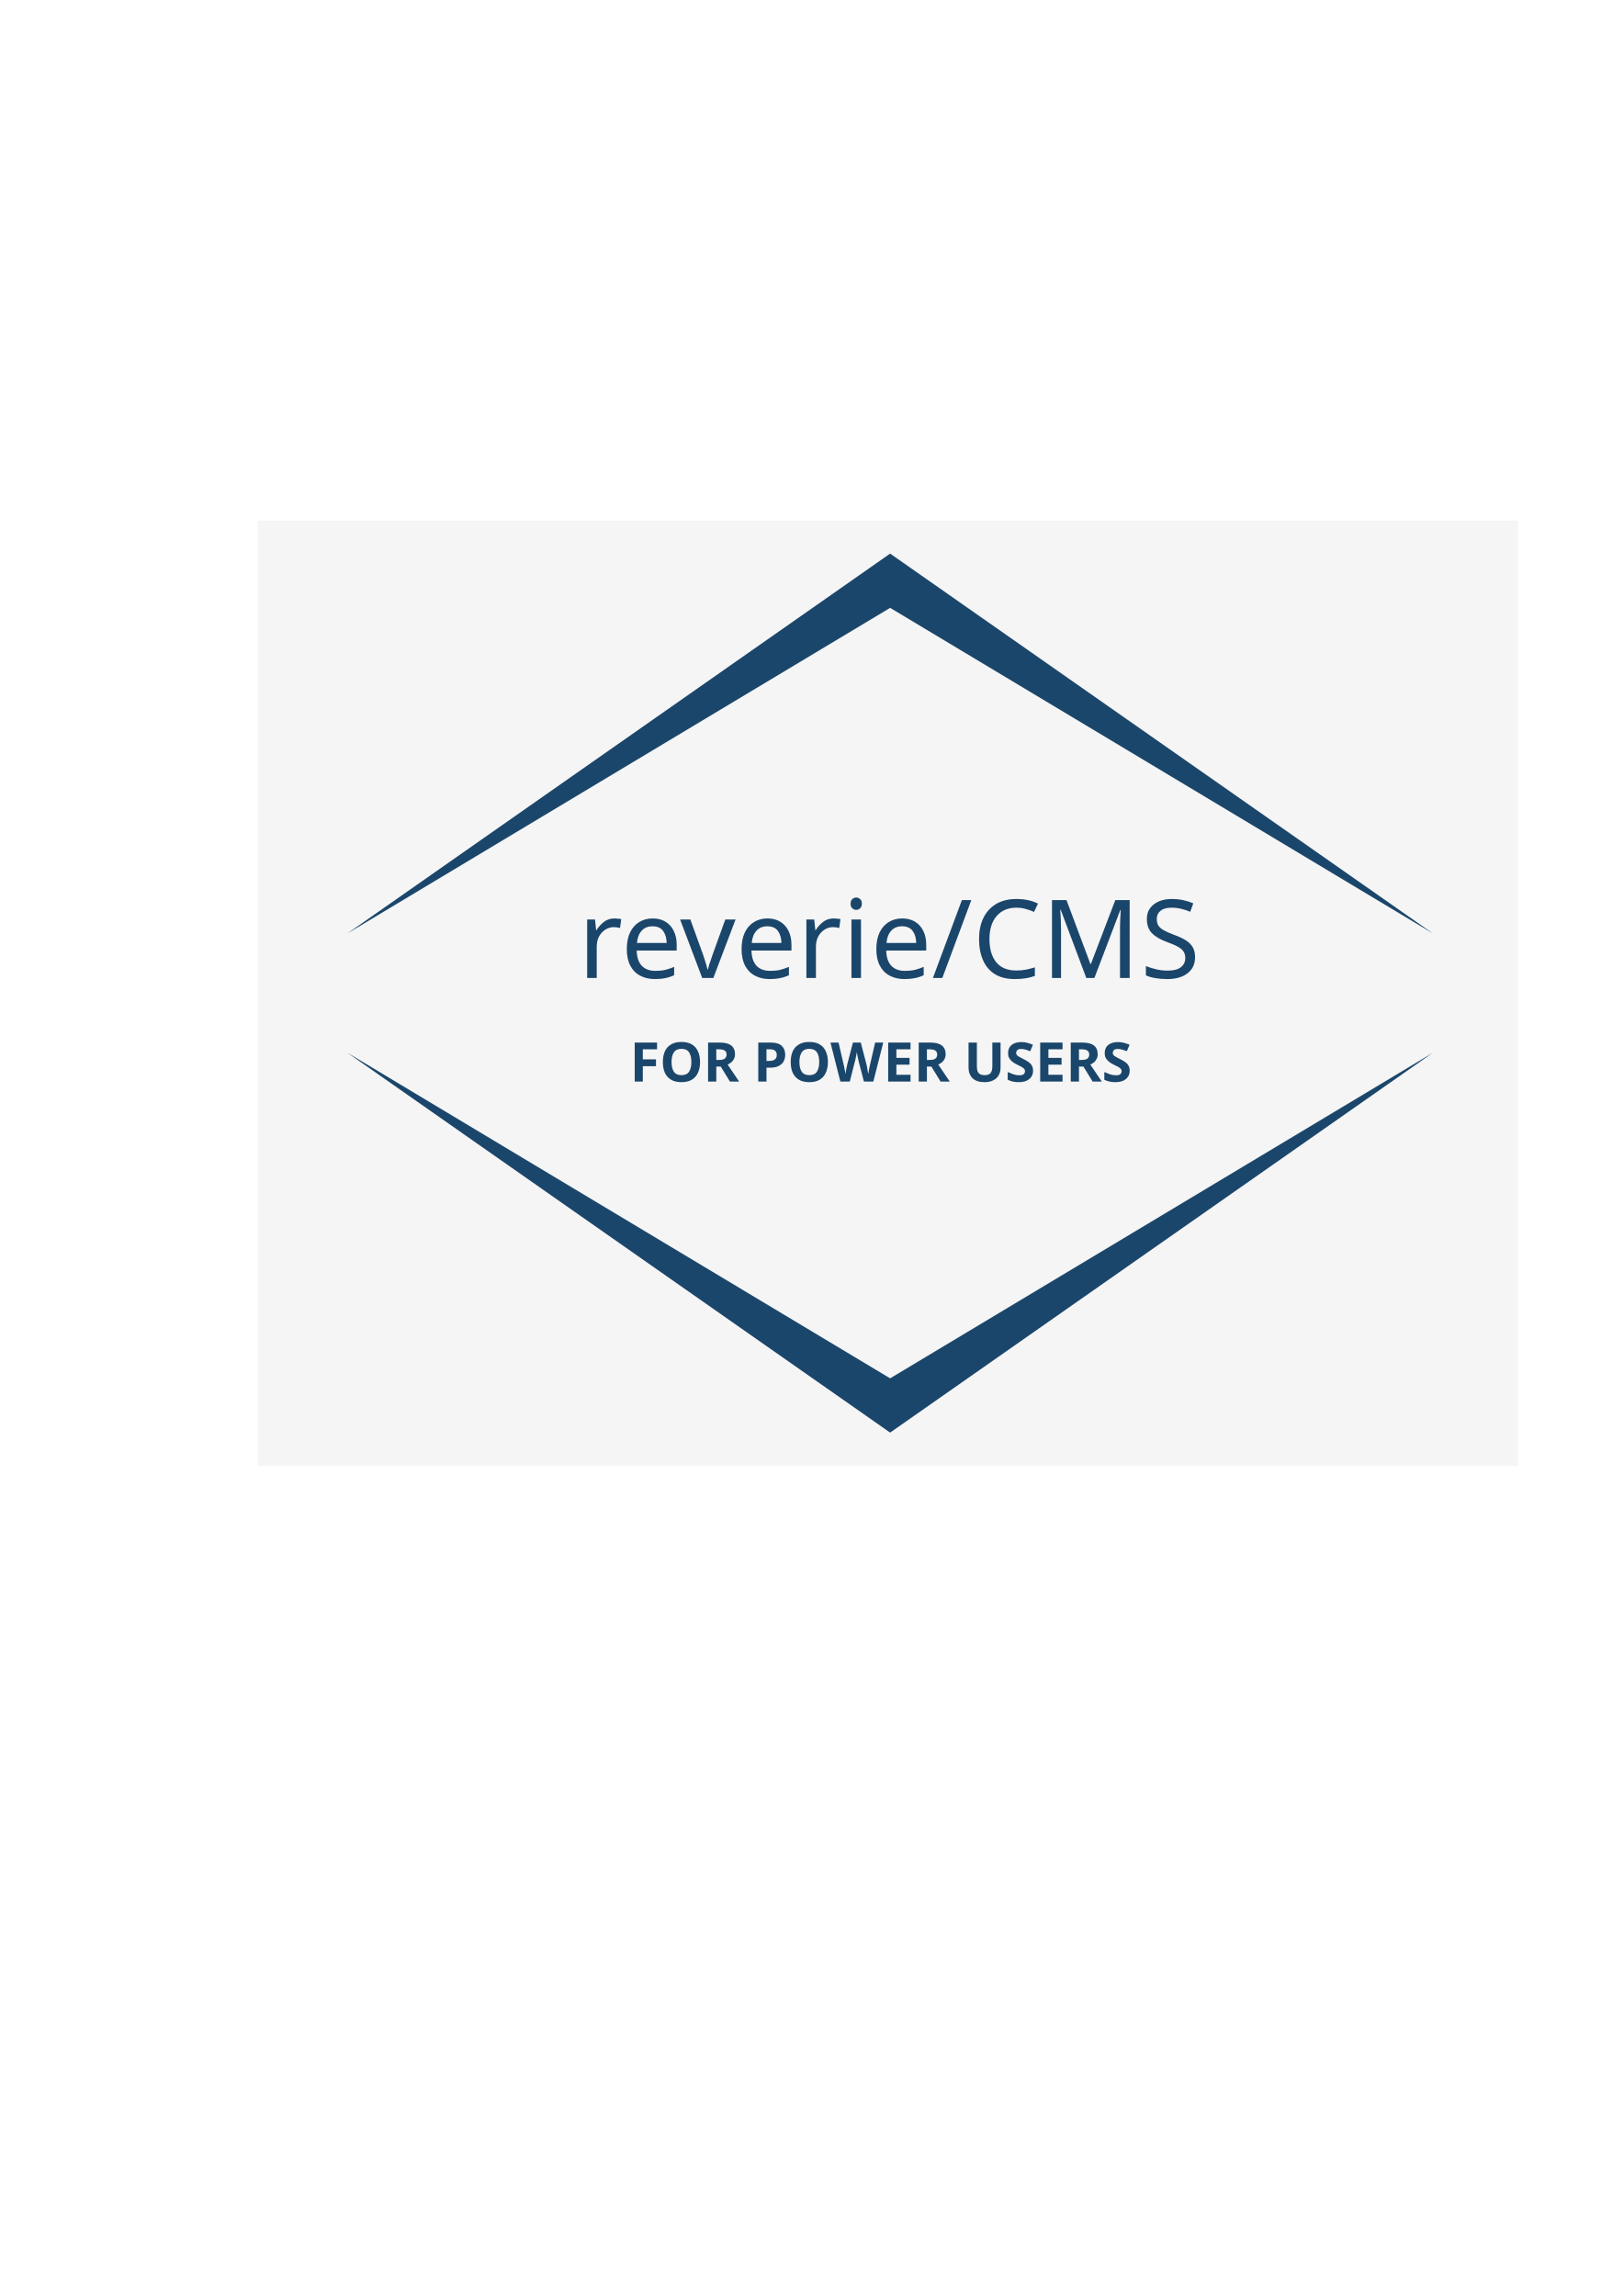
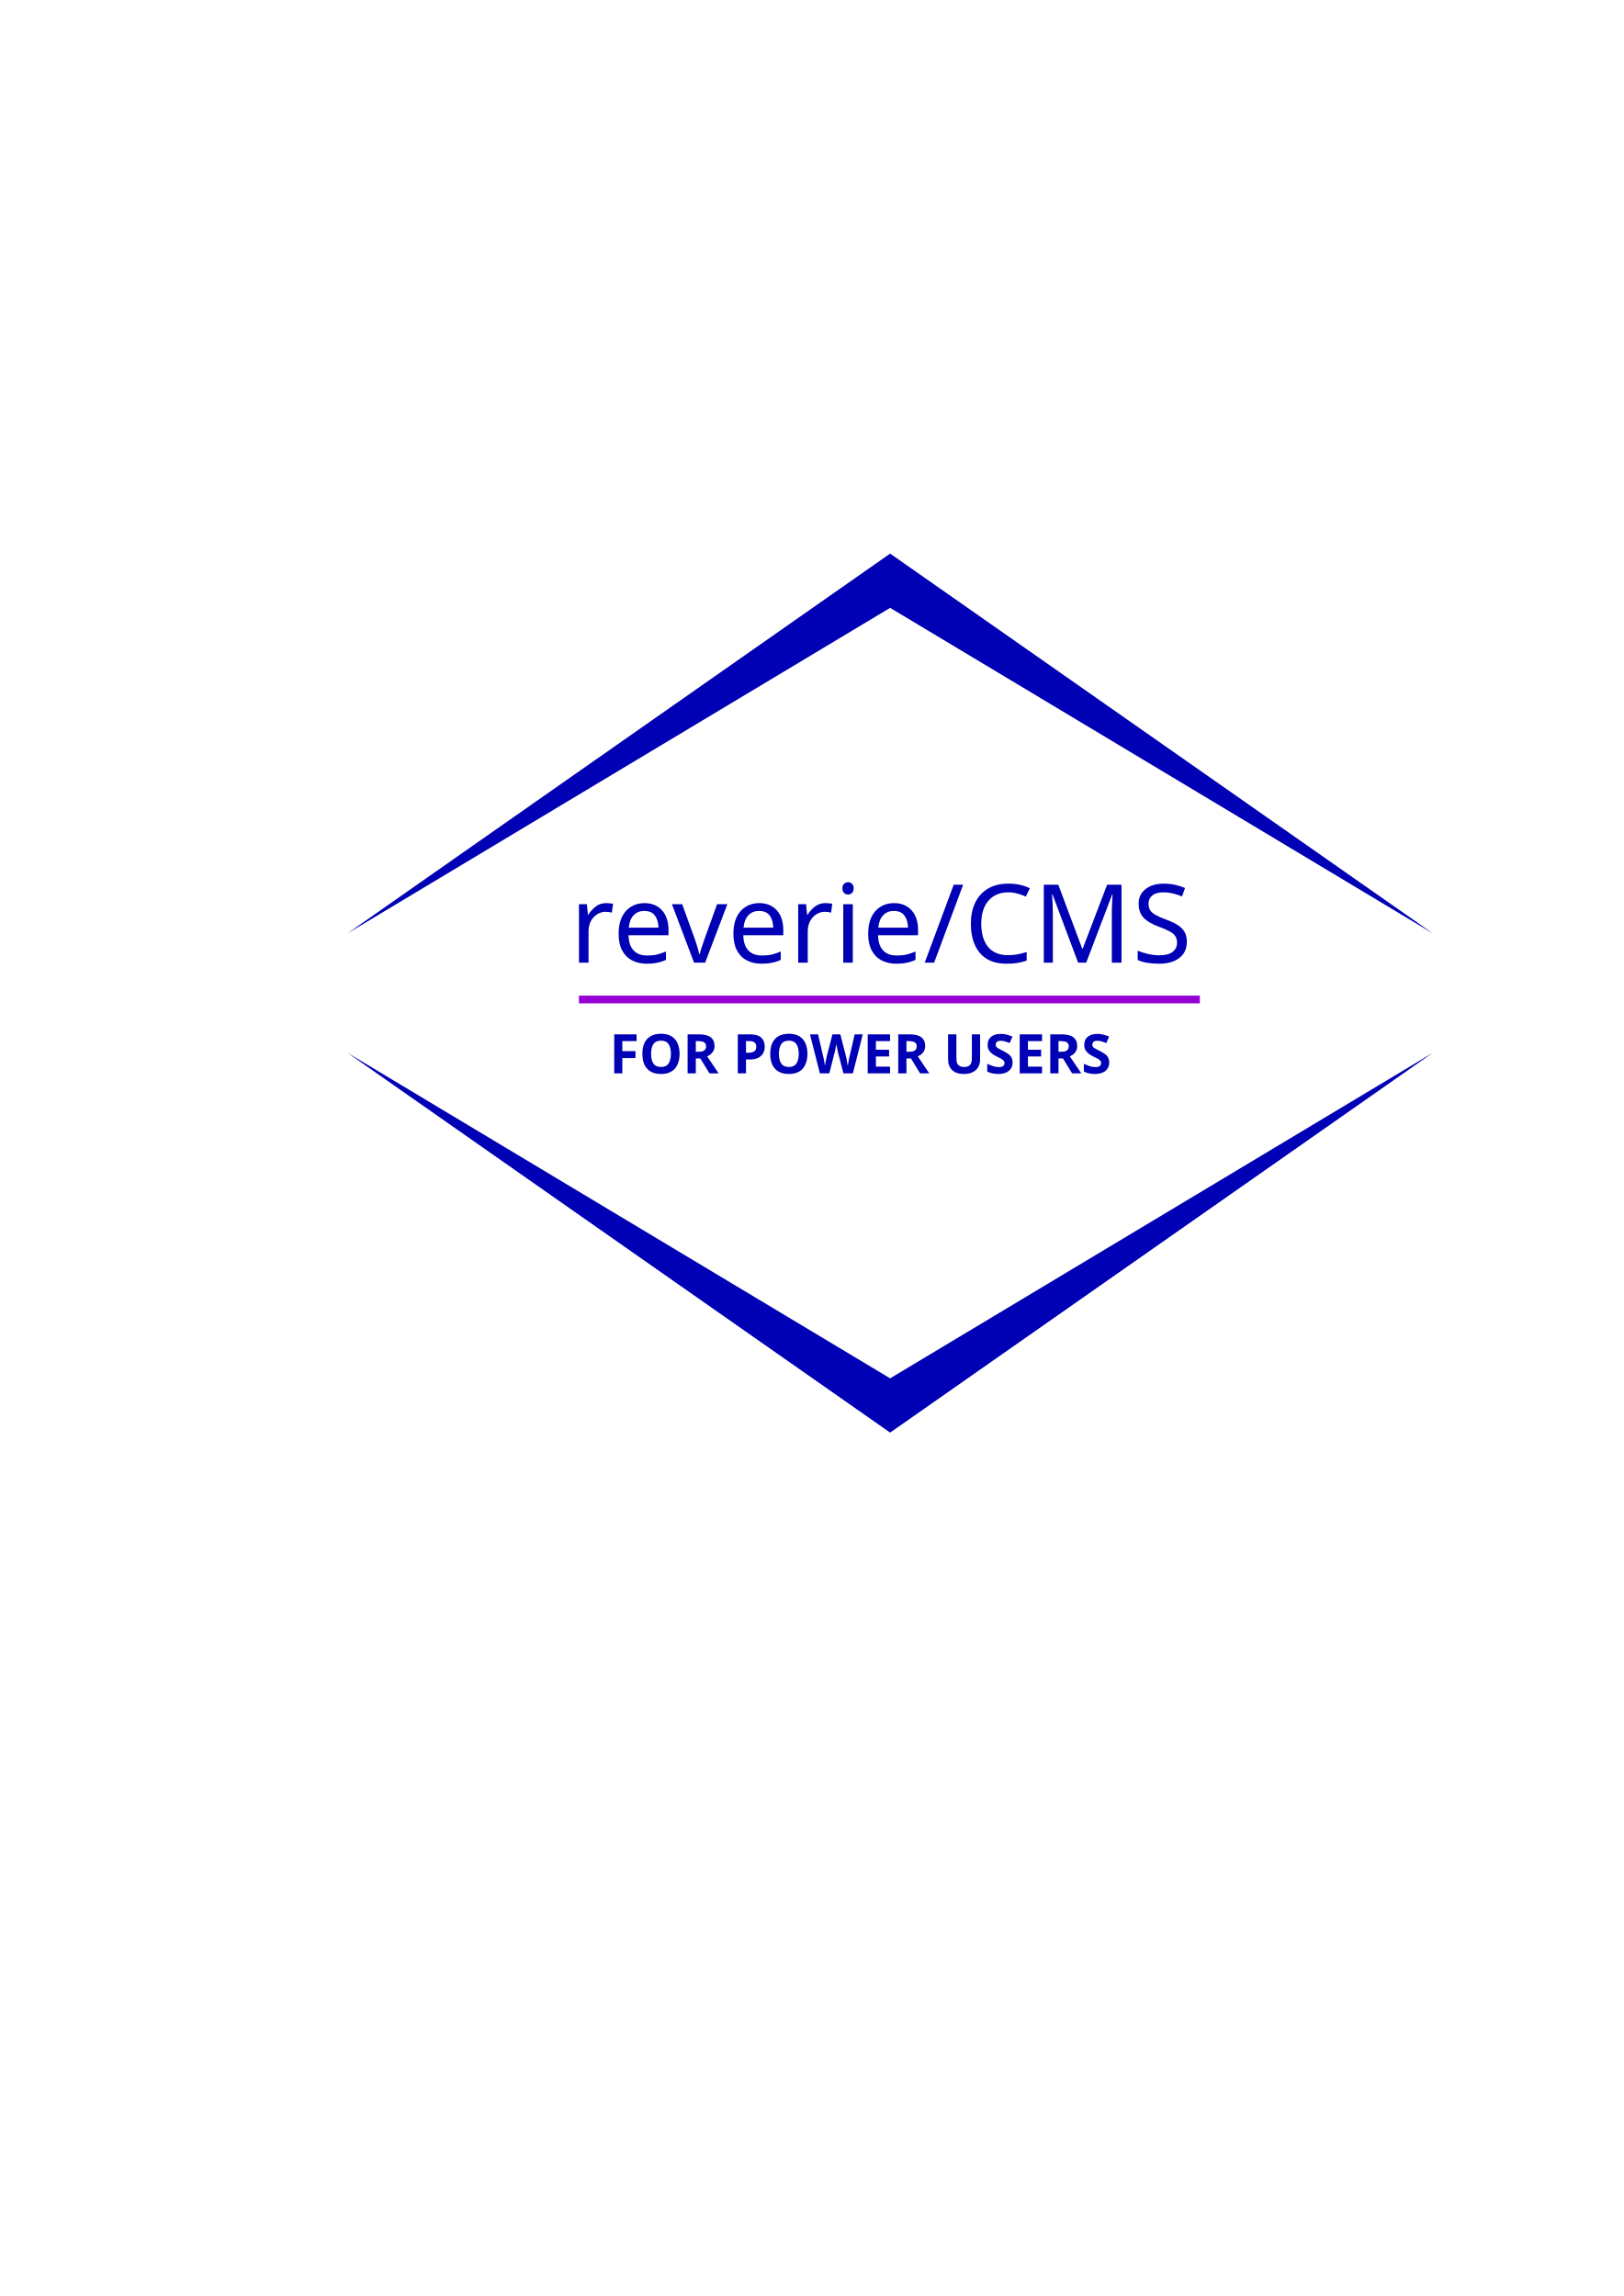
- <svg xmlns="http://www.w3.org/2000/svg" width="210mm" height="297mm" viewBox="0 0 210 297" version="1.1" id="svg8">
-   <defs id="defs2" />
-   <g id="layer1" style="display:inline">
+ <svg xmlns="http://www.w3.org/2000/svg" width="210mm" height="297mm" viewBox="0 0 210 297" version="1.1" id="svg8" enable-background="new">
+   <defs id="defs2">
+     <marker orient="auto" refY="0.0" refX="0.0" id="Arrow1Mstart" style="overflow:visible">
+       <path id="path833" d="M 0.0,0.0 L 5.0,-5.0 L -12.5,0.0 L 5.0,5.0 L 0.0,0.0 z " style="fill-rule:evenodd;stroke:#9400d3;stroke-width:1pt;stroke-opacity:1;fill:#9400d3;fill-opacity:1" transform="scale(0.4) translate(10,0)" />
+     </marker>
+     <marker orient="auto" refY="0.0" refX="0.0" id="marker1253" style="overflow:visible">
+       <path id="path1251" d="M -2.5,-1.0 C -2.5,1.76 -4.74,4.0 -7.5,4.0 C -10.26,4.0 -12.5,1.76 -12.5,-1.0 C -12.5,-3.76 -10.26,-6.0 -7.5,-6.0 C -4.74,-6.0 -2.5,-3.76 -2.5,-1.0 z " style="fill-rule:evenodd;stroke:#9400d3;stroke-width:1pt;stroke-opacity:1;fill:#9400d3;fill-opacity:1" transform="scale(0.4) translate(7.4, 1)" />
+     </marker>
+     <marker orient="auto" refY="0.0" refX="0.0" id="DotM" style="overflow:visible">
+       <path id="path891" d="M -2.5,-1.0 C -2.5,1.76 -4.74,4.0 -7.5,4.0 C -10.26,4.0 -12.5,1.76 -12.5,-1.0 C -12.5,-3.76 -10.26,-6.0 -7.5,-6.0 C -4.74,-6.0 -2.5,-3.76 -2.5,-1.0 z " style="fill-rule:evenodd;stroke:#9400d3;stroke-width:1pt;stroke-opacity:1;fill:#9400d3;fill-opacity:1" transform="scale(0.4) translate(7.4, 1)" />
+     </marker>
+     <marker orient="auto" refY="0.0" refX="0.0" id="Arrow1Send" style="overflow:visible;">
+       <path id="path842" d="M 0.0,0.0 L 5.0,-5.0 L -12.5,0.0 L 5.0,5.0 L 0.0,0.0 z " style="fill-rule:evenodd;stroke:#9400d3;stroke-width:1pt;stroke-opacity:1;fill:#9400d3;fill-opacity:1" transform="scale(0.2) rotate(180) translate(6,0)" />
+     </marker>
+     <marker orient="auto" refY="0.0" refX="0.0" id="marker1137" style="overflow:visible">
+       <path id="path1135" d="M 0.0,0.0 L 5.0,-5.0 L -12.5,0.0 L 5.0,5.0 L 0.0,0.0 z " style="fill-rule:evenodd;stroke:#9400d3;stroke-width:1pt;stroke-opacity:1;fill:#9400d3;fill-opacity:1" transform="scale(0.8) translate(12.5,0)" />
+     </marker>
+     <marker orient="auto" refY="0.0" refX="0.0" id="Arrow1Mend" style="overflow:visible;">
+       <path id="path836" d="M 0.0,0.0 L 5.0,-5.0 L -12.5,0.0 L 5.0,5.0 L 0.0,0.0 z " style="fill-rule:evenodd;stroke:#9400d3;stroke-width:1pt;stroke-opacity:1;fill:#9400d3;fill-opacity:1" transform="scale(0.4) rotate(180) translate(10,0)" />
+     </marker>
+     <marker orient="auto" refY="0.0" refX="0.0" id="Arrow1Lstart" style="overflow:visible">
+       <path id="path827" d="M 0.0,0.0 L 5.0,-5.0 L -12.5,0.0 L 5.0,5.0 L 0.0,0.0 z " style="fill-rule:evenodd;stroke:#9400d3;stroke-width:1pt;stroke-opacity:1;fill:#9400d3;fill-opacity:1" transform="scale(0.8) translate(12.5,0)" />
+     </marker>
+   </defs>
+   <g id="layer1" style="display:none">
    <path style="fill:#f5f5f5;fill-opacity:1;stroke:none;stroke-width:0.214" d="m 33.328,67.347 c 54.332,0 108.664,0 162.996,0 0,40.749 0,81.498 0,122.247 -54.332,0 -108.664,0 -162.996,0 0,-40.749 0,-81.498 0,-122.247 z" id="rect10" />
  </g>
-   <g id="layer2">
-     <path style="display:inline;fill:#1b466b;fill-opacity:1;stroke:none;stroke-width:0.372px;stroke-linecap:butt;stroke-linejoin:miter;stroke-opacity:1" d="M 44.919,120.755 115.124,71.611 185.33,120.755 115.124,78.631 Z" id="path832" />
-     <path id="path834" d="m 185.33,136.169 -70.206,49.144 -70.206,-49.144 70.206,42.124 z" style="display:inline;fill:#1b466b;fill-opacity:1;stroke:none;stroke-width:0.372px;stroke-linecap:butt;stroke-linejoin:miter;stroke-opacity:1" />
+   <g id="layer2" style="display:inline">
+     <path style="display:inline;fill:#0000b4;fill-opacity:1;stroke:none;stroke-width:0.372px;stroke-linecap:butt;stroke-linejoin:miter;stroke-opacity:1" d="M 44.919,120.755 115.124,71.611 185.33,120.755 115.124,78.631 Z" id="path832" />
+     <path id="path834" d="m 185.33,136.169 -70.206,49.144 -70.206,-49.144 70.206,42.124 z" style="display:inline;fill:#0000b4;fill-opacity:1;stroke:none;stroke-width:0.372px;stroke-linecap:butt;stroke-linejoin:miter;stroke-opacity:1" />
+   </g>
+   <g id="layer6" style="display:inline">
+     <path style="fill:none;stroke:#9400d3;stroke-width:1;stroke-linecap:butt;stroke-linejoin:miter;stroke-miterlimit:4;stroke-dasharray:none;stroke-opacity:1" d="M 74.877,129.289 H 155.178" id="path11004" />
+   </g>
+   <g id="layer5" style="display:none">
+     <path id="path3310" d="M 179.904,120.754 115.124,83.783 50.339,120.754 115.124,89.756 Z" style="display:inline;fill:#9400d3;fill-opacity:1;stroke:none;stroke-width:0.301px;stroke-linecap:butt;stroke-linejoin:miter;stroke-opacity:1" />
+     <path style="display:inline;fill:#9400d3;fill-opacity:1;stroke:none;stroke-width:0.301px;stroke-linecap:butt;stroke-linejoin:miter;stroke-opacity:1" d="m 179.904,136.171 -64.78,36.971 -64.785,-36.971 64.785,30.998 z" id="path11002" />
  </g>
  <g id="layer3" style="display:inline">
-     <text xml:space="preserve" style="font-style:normal;font-weight:normal;font-size:10.583px;line-height:1.25;font-family:sans-serif;letter-spacing:0px;word-spacing:0px;fill:#1b466b;fill-opacity:1;stroke:none;stroke-width:0.265" x="74.738" y="126.506" id="text824">
-       <tspan id="tspan822" x="74.738" y="126.506" style="font-style:normal;font-variant:normal;font-weight:normal;font-stretch:normal;font-size:14.111px;font-family:Futura;-inkscape-font-specification:Futura;fill:#1b466b;fill-opacity:1;stroke-width:0.265">reverie/CMS</tspan>
+     <text xml:space="preserve" style="font-style:normal;font-weight:normal;font-size:10.583px;line-height:1.25;font-family:sans-serif;letter-spacing:0px;word-spacing:0px;fill:#0000b4;fill-opacity:1;stroke:none;stroke-width:0.265;" x="73.68" y="124.521" id="text824">
+       <tspan id="tspan822" x="73.68" y="124.521" style="font-style:normal;font-variant:normal;font-weight:normal;font-stretch:normal;font-size:14.111px;font-family:Futura;-inkscape-font-specification:Futura;fill:#0000b4;fill-opacity:1;stroke-width:0.265;">reverie/CMS</tspan>
    </text>
  </g>
  <g id="layer4" style="display:inline">
-     <text xml:space="preserve" style="font-style:normal;font-weight:normal;font-size:10.583px;line-height:1.25;font-family:sans-serif;letter-spacing:0px;word-spacing:0px;fill:#1b466b;fill-opacity:1;stroke:none;stroke-width:0.265" x="81.448" y="139.905" id="text828">
-       <tspan id="tspan826" x="81.448" y="139.905" style="font-style:normal;font-variant:normal;font-weight:bold;font-stretch:normal;font-size:7.056px;font-family:Futura;-inkscape-font-specification:'Futura Bold';fill:#1b466b;fill-opacity:1;stroke-width:0.265">FOR POWER USERS</tspan>
+     <text xml:space="preserve" style="font-style:normal;font-weight:normal;font-size:10.583px;line-height:1.25;font-family:sans-serif;letter-spacing:0px;word-spacing:0px;fill:#0000b4;fill-opacity:1;stroke:none;stroke-width:0.265;" x="78.802" y="138.846" id="text828">
+       <tspan id="tspan826" x="78.802" y="138.846" style="font-style:normal;font-variant:normal;font-weight:bold;font-stretch:normal;font-size:7.056px;font-family:Futura;-inkscape-font-specification:'Futura Bold';fill:#0000b4;fill-opacity:1;stroke-width:0.265;">FOR POWER USERS</tspan>
    </text>
  </g>
</svg>
